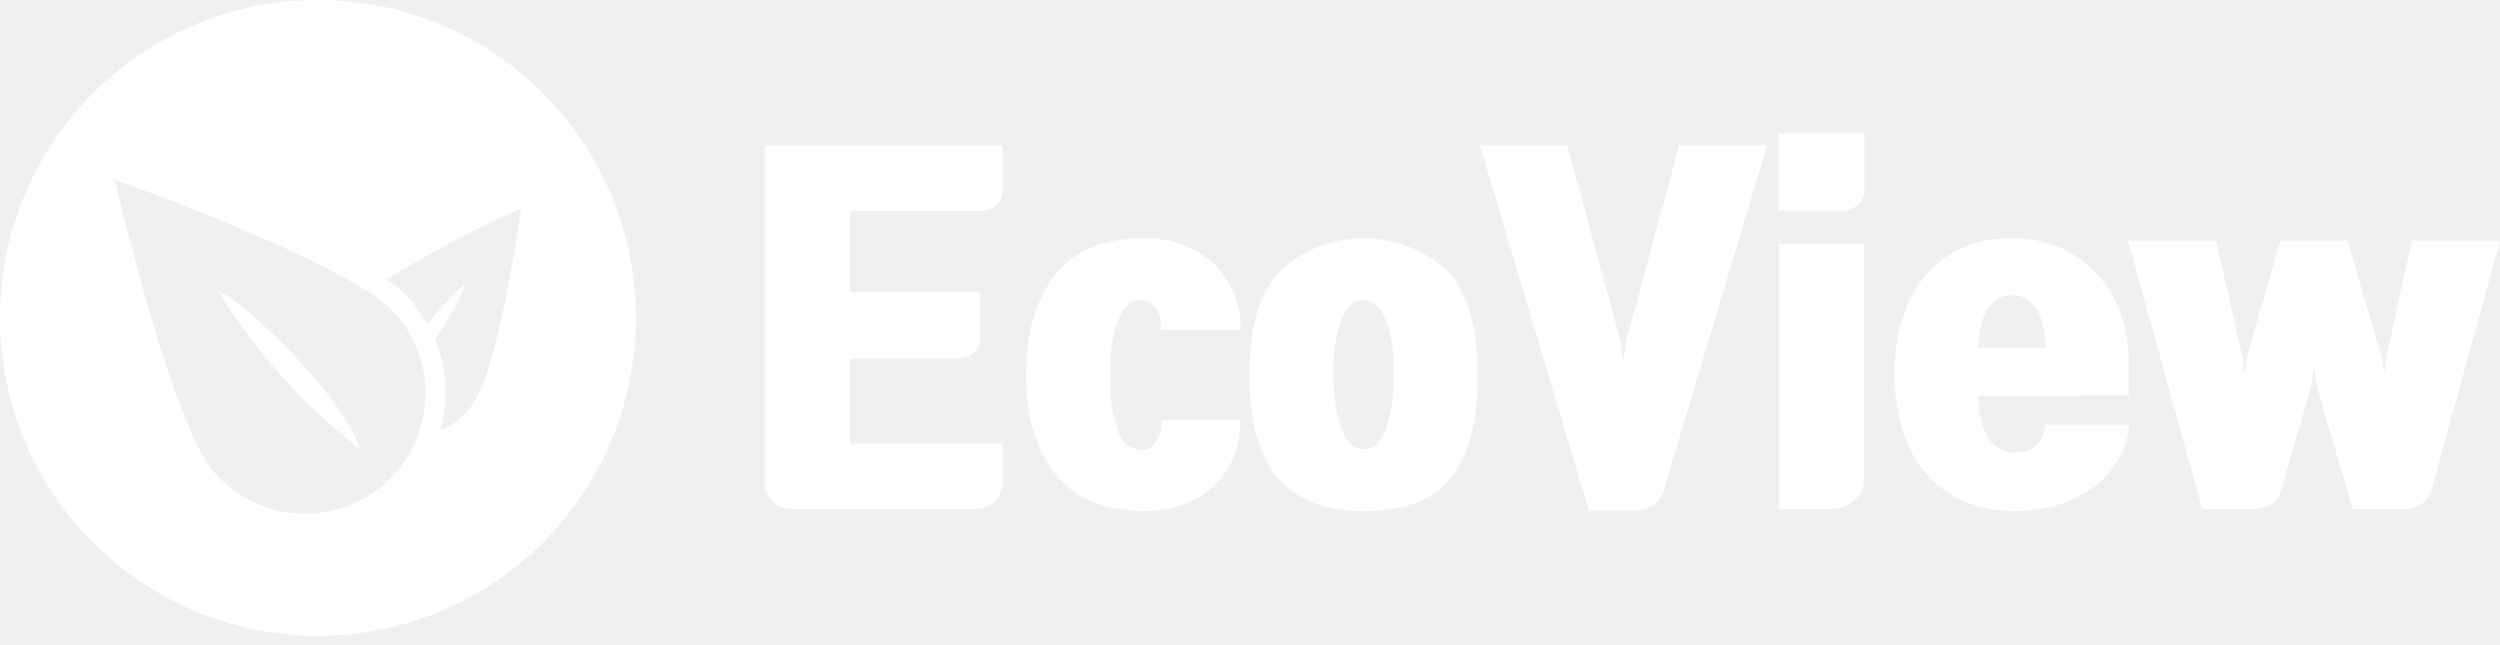
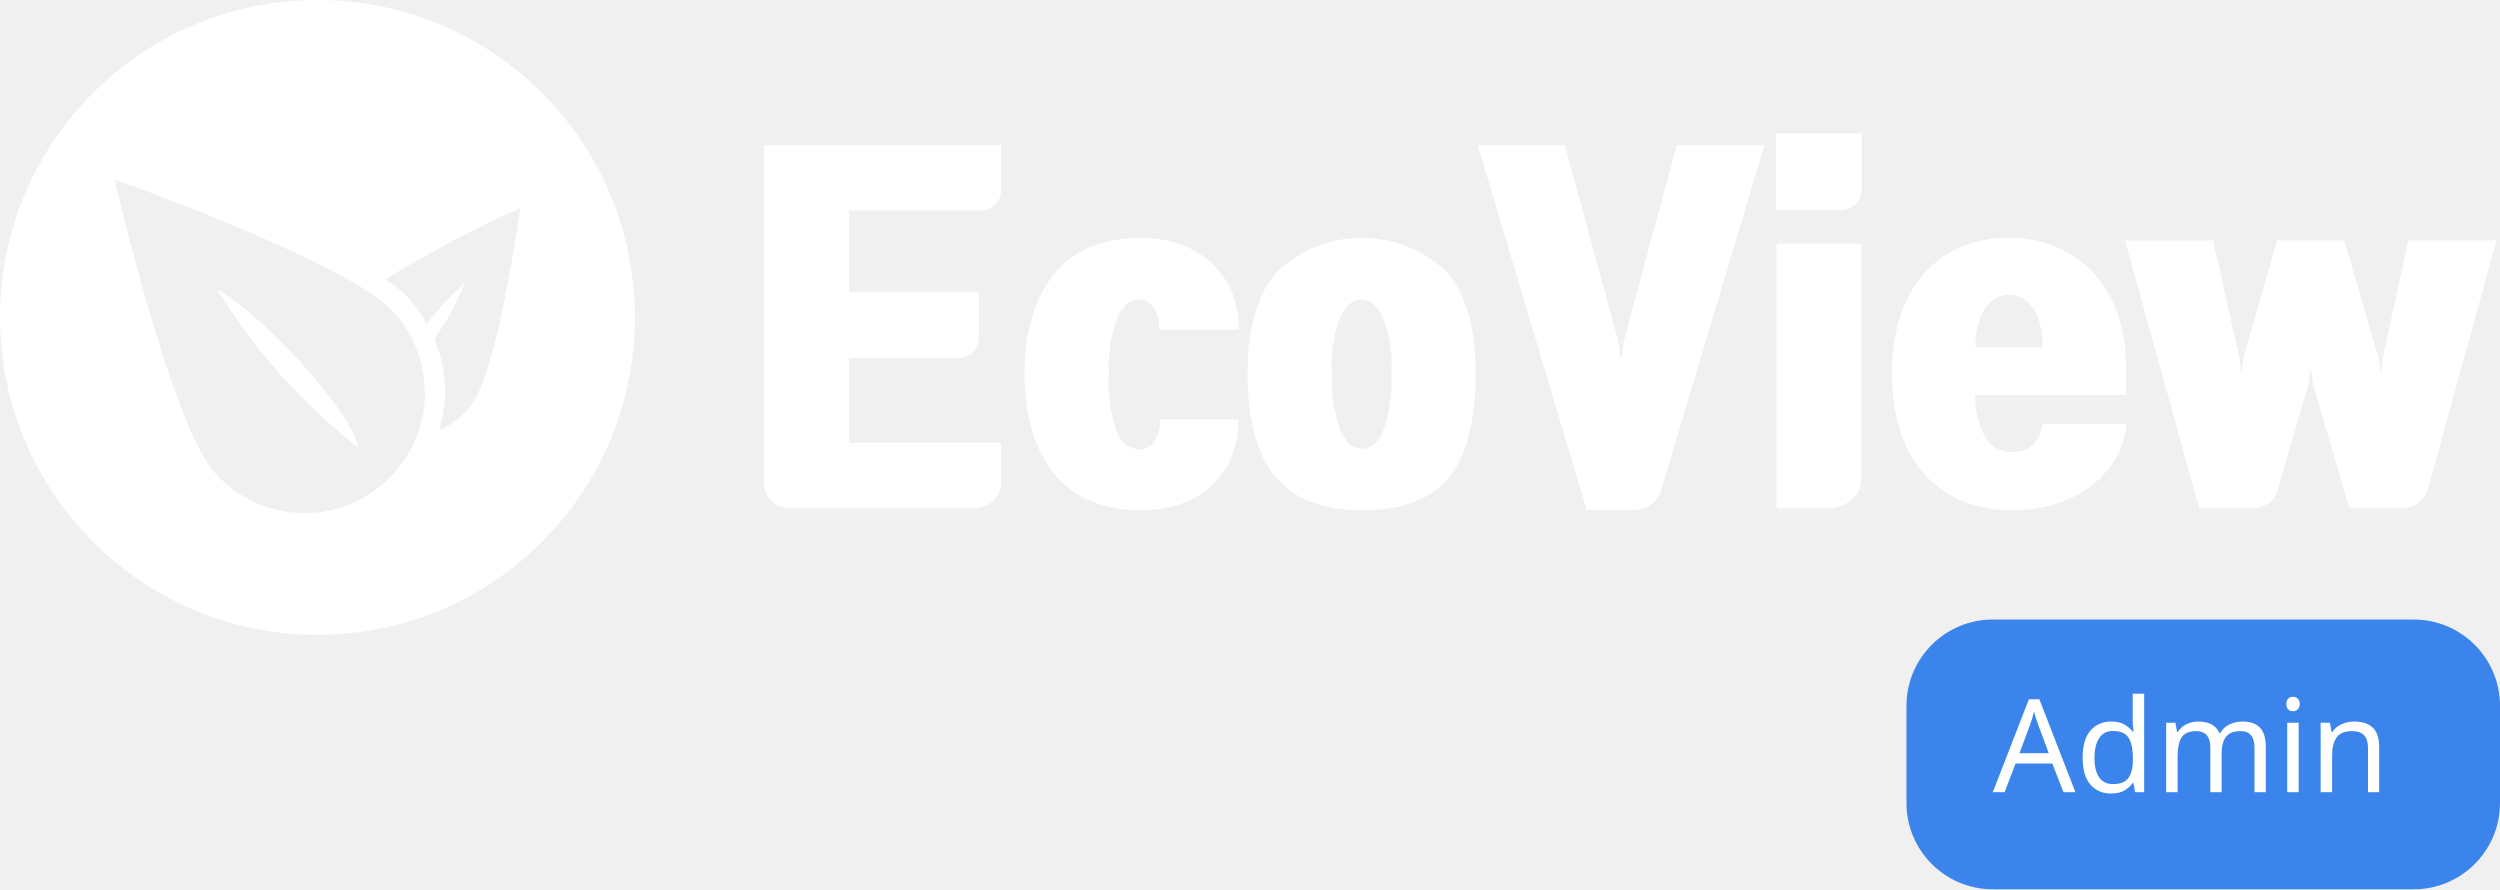
- <svg xmlns="http://www.w3.org/2000/svg" width="231.335" height="59.648" viewBox="0 0 231.335 59.648">
+ <svg xmlns="http://www.w3.org/2000/svg" width="231.668" height="82.409" viewBox="0 0 231.668 82.409">
  <defs>
    <clipPath id="clip-path">
      <rect id="사각형_561" data-name="사각형 561" width="60.78" height="59.648" fill="#fff" />
    </clipPath>
  </defs>
-   <g id="그룹_3515" data-name="그룹 3515" transform="translate(-10.784 2.837)">
+   <g id="그룹_3515" data-name="그룹 3515" transform="translate(-10.783 2.837)">
    <g id="그룹_3504" data-name="그룹 3504" transform="translate(10.784 -2.837)">
      <g id="그룹_3503" data-name="그룹 3503" transform="translate(0 0)" clip-path="url(#clip-path)">
        <path id="패스_1683" data-name="패스 1683" d="M29.417,58.836A29.418,29.418,0,1,0,0,29.419,29.434,29.434,0,0,0,29.417,58.836M48.21,19.285s-2.067,15.053-4.527,18.2a6.862,6.862,0,0,1-2.952,2.361,22.688,22.688,0,0,0,.492-2.756,12.5,12.5,0,0,0-.983-5.705,21.74,21.74,0,0,0,2.853-5.214,31.5,31.5,0,0,0-3.541,3.836,18.958,18.958,0,0,0-1.573-2.262,12.024,12.024,0,0,0-2.264-1.869,112.964,112.964,0,0,1,12.5-6.592M36.5,28.926A11.149,11.149,0,1,1,19.873,43.783c-4.033-4.526-9.247-27.155-9.247-27.155S32.468,24.4,36.5,28.926" transform="translate(0 -0.002)" fill="#fff" />
      </g>
      <g id="그룹_3513" data-name="그룹 3513" transform="translate(20.148 26.843)">
        <g id="그룹_3513-2" data-name="그룹 3513" transform="translate(0 0)">
          <path id="패스_1684" data-name="패스 1684" d="M40.373,44.942c-.886-3.837-9.151-12.495-13.086-14.659A54.925,54.925,0,0,0,40.373,44.942" transform="translate(-27.287 -30.283)" fill="#fff" />
        </g>
      </g>
    </g>
    <g id="그룹_3510" data-name="그룹 3510" transform="translate(81.563 9.526)">
      <g id="그룹_3512" data-name="그룹 3512" transform="translate(0 0)">
        <path id="패스_1686" data-name="패스 1686" d="M94.472,11.12v7.536h12.043v4a2.1,2.1,0,0,1-.563,1.632,2.463,2.463,0,0,1-1.69.505h-9.79v7.846h14.1v3.381a2.667,2.667,0,0,1-.7,2,2.784,2.784,0,0,1-2.02.68H89.305a2.782,2.782,0,0,1-2.02-.68,2.667,2.667,0,0,1-.7-2V5.06h21.988V8.984a2.093,2.093,0,0,1-.563,1.632,2.463,2.463,0,0,1-1.69.505Z" transform="translate(-86.586 -3.972)" fill="#fff" />
        <path id="패스_1687" data-name="패스 1687" d="M127.994,33.721a7.659,7.659,0,0,1-2.059,2.6A8.227,8.227,0,0,1,123.08,37.8a11.3,11.3,0,0,1-3.185.466q-5.478,0-8.236-3.456-2.68-3.42-2.68-9.207,0-5.711,2.68-9.169,2.718-3.417,8.2-3.418a10.67,10.67,0,0,1,3.321.524,8.487,8.487,0,0,1,2.875,1.592,7.874,7.874,0,0,1,2.02,2.662,8.6,8.6,0,0,1,.758,3.729h-7.381a3.091,3.091,0,0,0-.6-2.195,1.862,1.862,0,0,0-1.34-.6q-1.128,0-1.923,1.672a12.744,12.744,0,0,0-.8,5.206,13.827,13.827,0,0,0,.758,5.418,2.339,2.339,0,0,0,2.117,1.612,1.681,1.681,0,0,0,1.224-.583,3.49,3.49,0,0,0,.641-2.214h7.264a8.631,8.631,0,0,1-.8,3.885" transform="translate(-84.815 -3.343)" fill="#fff" />
        <path id="패스_1688" data-name="패스 1688" d="M149.262,25.6q0,6.526-2.467,9.6t-8.1,3.068q-5.361,0-7.964-3.087t-2.6-9.576q0-6.488,2.816-9.537a11.4,11.4,0,0,1,15.52,0q2.8,3.05,2.8,9.537m-7.808,0a12.415,12.415,0,0,0-.816-5.283q-.816-1.593-1.942-1.593-1.2,0-1.981,1.593a12.973,12.973,0,0,0-.777,5.283,14.141,14.141,0,0,0,.738,5.128q.738,1.826,2.02,1.825,1.36,0,2.059-1.825a14.861,14.861,0,0,0,.7-5.128" transform="translate(-83.3 -3.343)" fill="#fff" />
        <path id="패스_1689" data-name="패스 1689" d="M161.141,24.989a9.637,9.637,0,0,0,.213-1.165,7.364,7.364,0,0,1,.214-1.127L166.344,5.06h8.121l-9.519,31.777a2.765,2.765,0,0,1-.952,1.5,2.683,2.683,0,0,1-1.689.524h-4.312l-10.1-33.8h8.08l4.818,17.676A7.667,7.667,0,0,1,161,23.843c.066.479.11.861.137,1.146" transform="translate(-81.737 -3.972)" fill="#fff" />
        <path id="패스_1690" data-name="패스 1690" d="M181.453,9.141a1.9,1.9,0,0,1-.583,1.516,2.678,2.678,0,0,1-1.787.5h-5.594V4.052h7.964Zm-7.886,29.641V14.269h7.847V36.062a2.411,2.411,0,0,1-.932,1.962,3.341,3.341,0,0,1-2.175.758Z" transform="translate(-79.712 -4.052)" fill="#fff" />
        <path id="패스_1691" data-name="패스 1691" d="M191.192,27.584a7.375,7.375,0,0,0,.874,3.826,2.8,2.8,0,0,0,2.545,1.456,3.829,3.829,0,0,0,.932-.115,2.223,2.223,0,0,0,.855-.427,2.682,2.682,0,0,0,.66-.8,3.248,3.248,0,0,0,.35-1.263h7.769a7.44,7.44,0,0,1-1.068,3.341,8.929,8.929,0,0,1-2.35,2.525,10.585,10.585,0,0,1-3.283,1.592,13.464,13.464,0,0,1-3.826.544,11.748,11.748,0,0,1-4.895-.951,9.627,9.627,0,0,1-3.5-2.642,11.348,11.348,0,0,1-2.1-4,17.438,17.438,0,0,1-.7-5.07,16.892,16.892,0,0,1,.758-5.244,11.263,11.263,0,0,1,2.175-3.962,9.52,9.52,0,0,1,3.419-2.506,11.1,11.1,0,0,1,4.487-.874,11.219,11.219,0,0,1,4.312.816,9.862,9.862,0,0,1,3.438,2.35,10.878,10.878,0,0,1,2.273,3.691,13.582,13.582,0,0,1,.816,4.837v2.875Zm6.216-4.429a7.465,7.465,0,0,0-.1-1.573,5.9,5.9,0,0,0-.486-1.573,3.356,3.356,0,0,0-.972-1.224A2.442,2.442,0,0,0,194.3,18.3a2.364,2.364,0,0,0-1.437.427,3.26,3.26,0,0,0-.952,1.127,5.782,5.782,0,0,0-.544,1.573,8.8,8.8,0,0,0-.175,1.729Z" transform="translate(-78.923 -3.343)" fill="#fff" />
        <path id="패스_1692" data-name="패스 1692" d="M214.237,25.547a4.283,4.283,0,0,0,.136-.816,6.676,6.676,0,0,1,.1-.738l3.108-10.761h6.214l3.147,10.8a3.189,3.189,0,0,1,.136.719q.06.524.1.758a3.5,3.5,0,0,0,.118-.758,6.714,6.714,0,0,1,.078-.719l2.369-10.8h8.159l-6.332,23a2.356,2.356,0,0,1-.913,1.34,2.647,2.647,0,0,1-1.573.486H224.26l-3.3-11.3c-.027-.128-.065-.388-.117-.777a5.312,5.312,0,0,0-.155-.816,3.431,3.431,0,0,0-.136.777,4.469,4.469,0,0,1-.136.816l-2.8,9.634a2.009,2.009,0,0,1-.932,1.263,3.1,3.1,0,0,1-1.593.408h-4.741l-6.876-24.824h8.159l2.407,10.722a3.086,3.086,0,0,1,.118.777c.025.388.052.66.078.816" transform="translate(-77.34 -3.326)" fill="#fff" />
      </g>
    </g>
+     <rect id="사각형_573" data-name="사각형 573" width="55" height="25" rx="8" transform="translate(187.451 54.572)" fill="#3a84ec" />
+     <text id="Admin" transform="translate(195.451 70.572)" fill="#fff" font-size="12" font-family="NanumSquareNeoTTF-dEb, NanumSquare Neo">
+       <tspan x="0" y="0">Admin</tspan>
+     </text>
  </g>
</svg>
